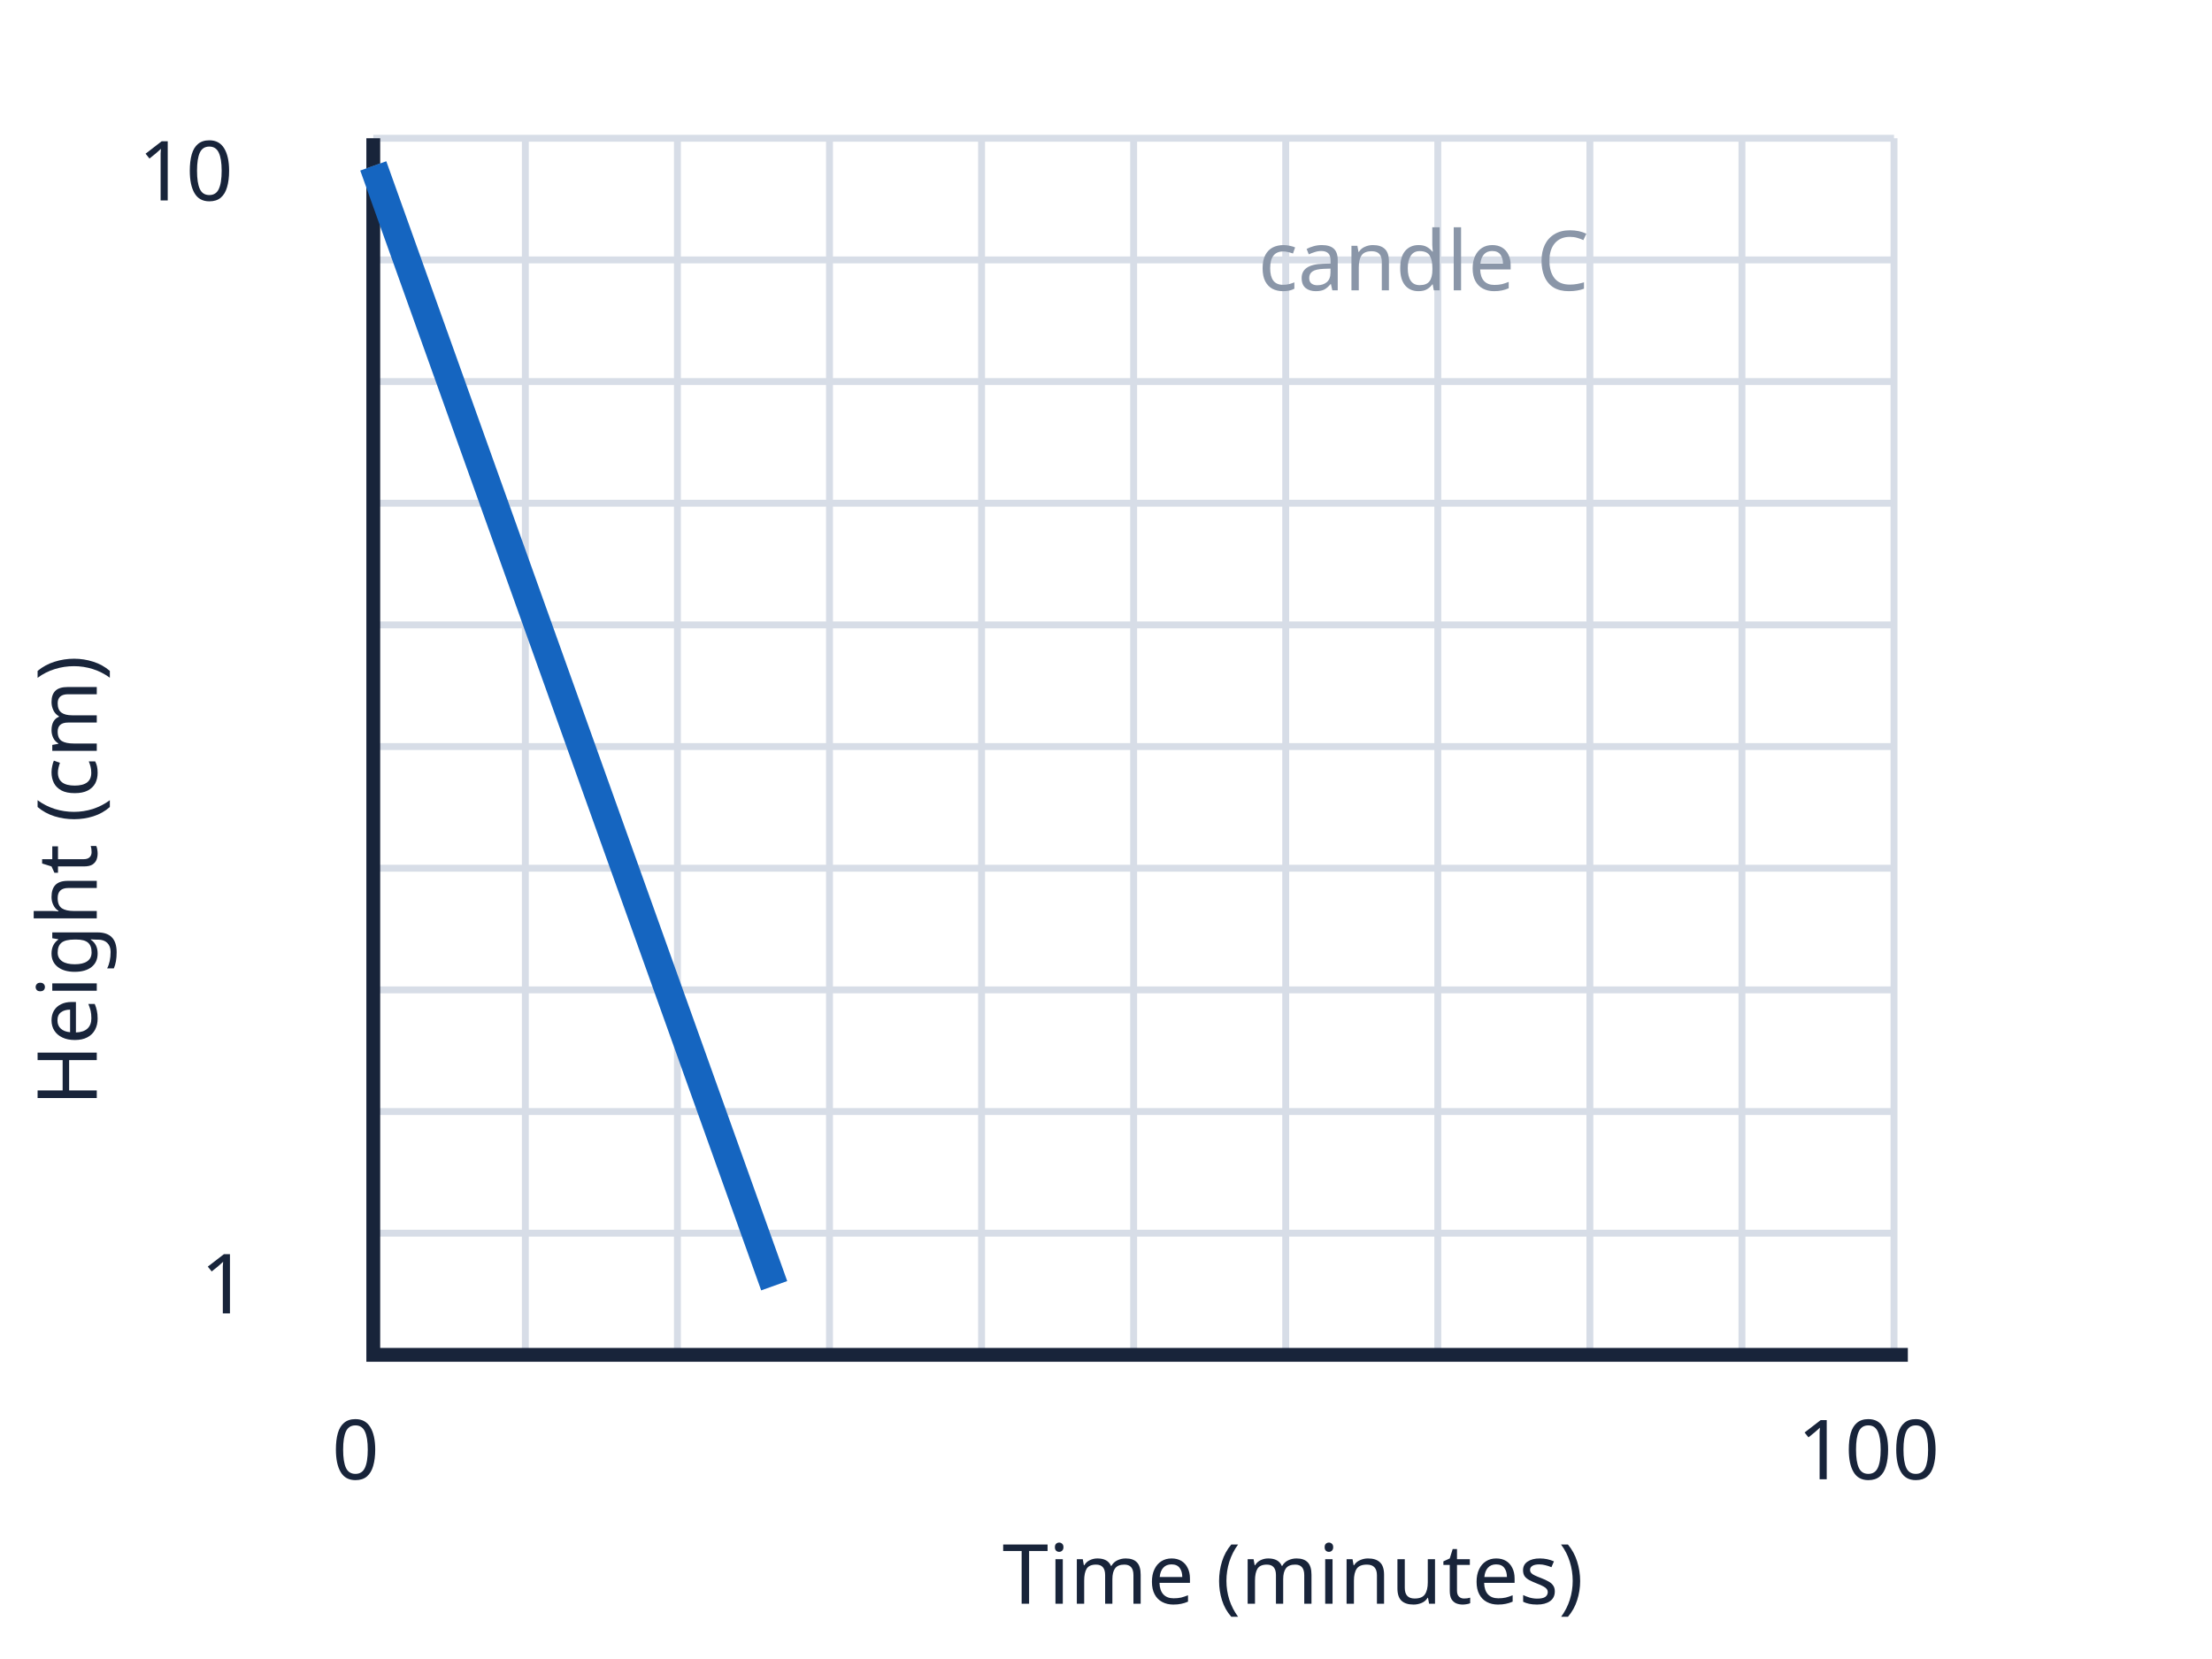
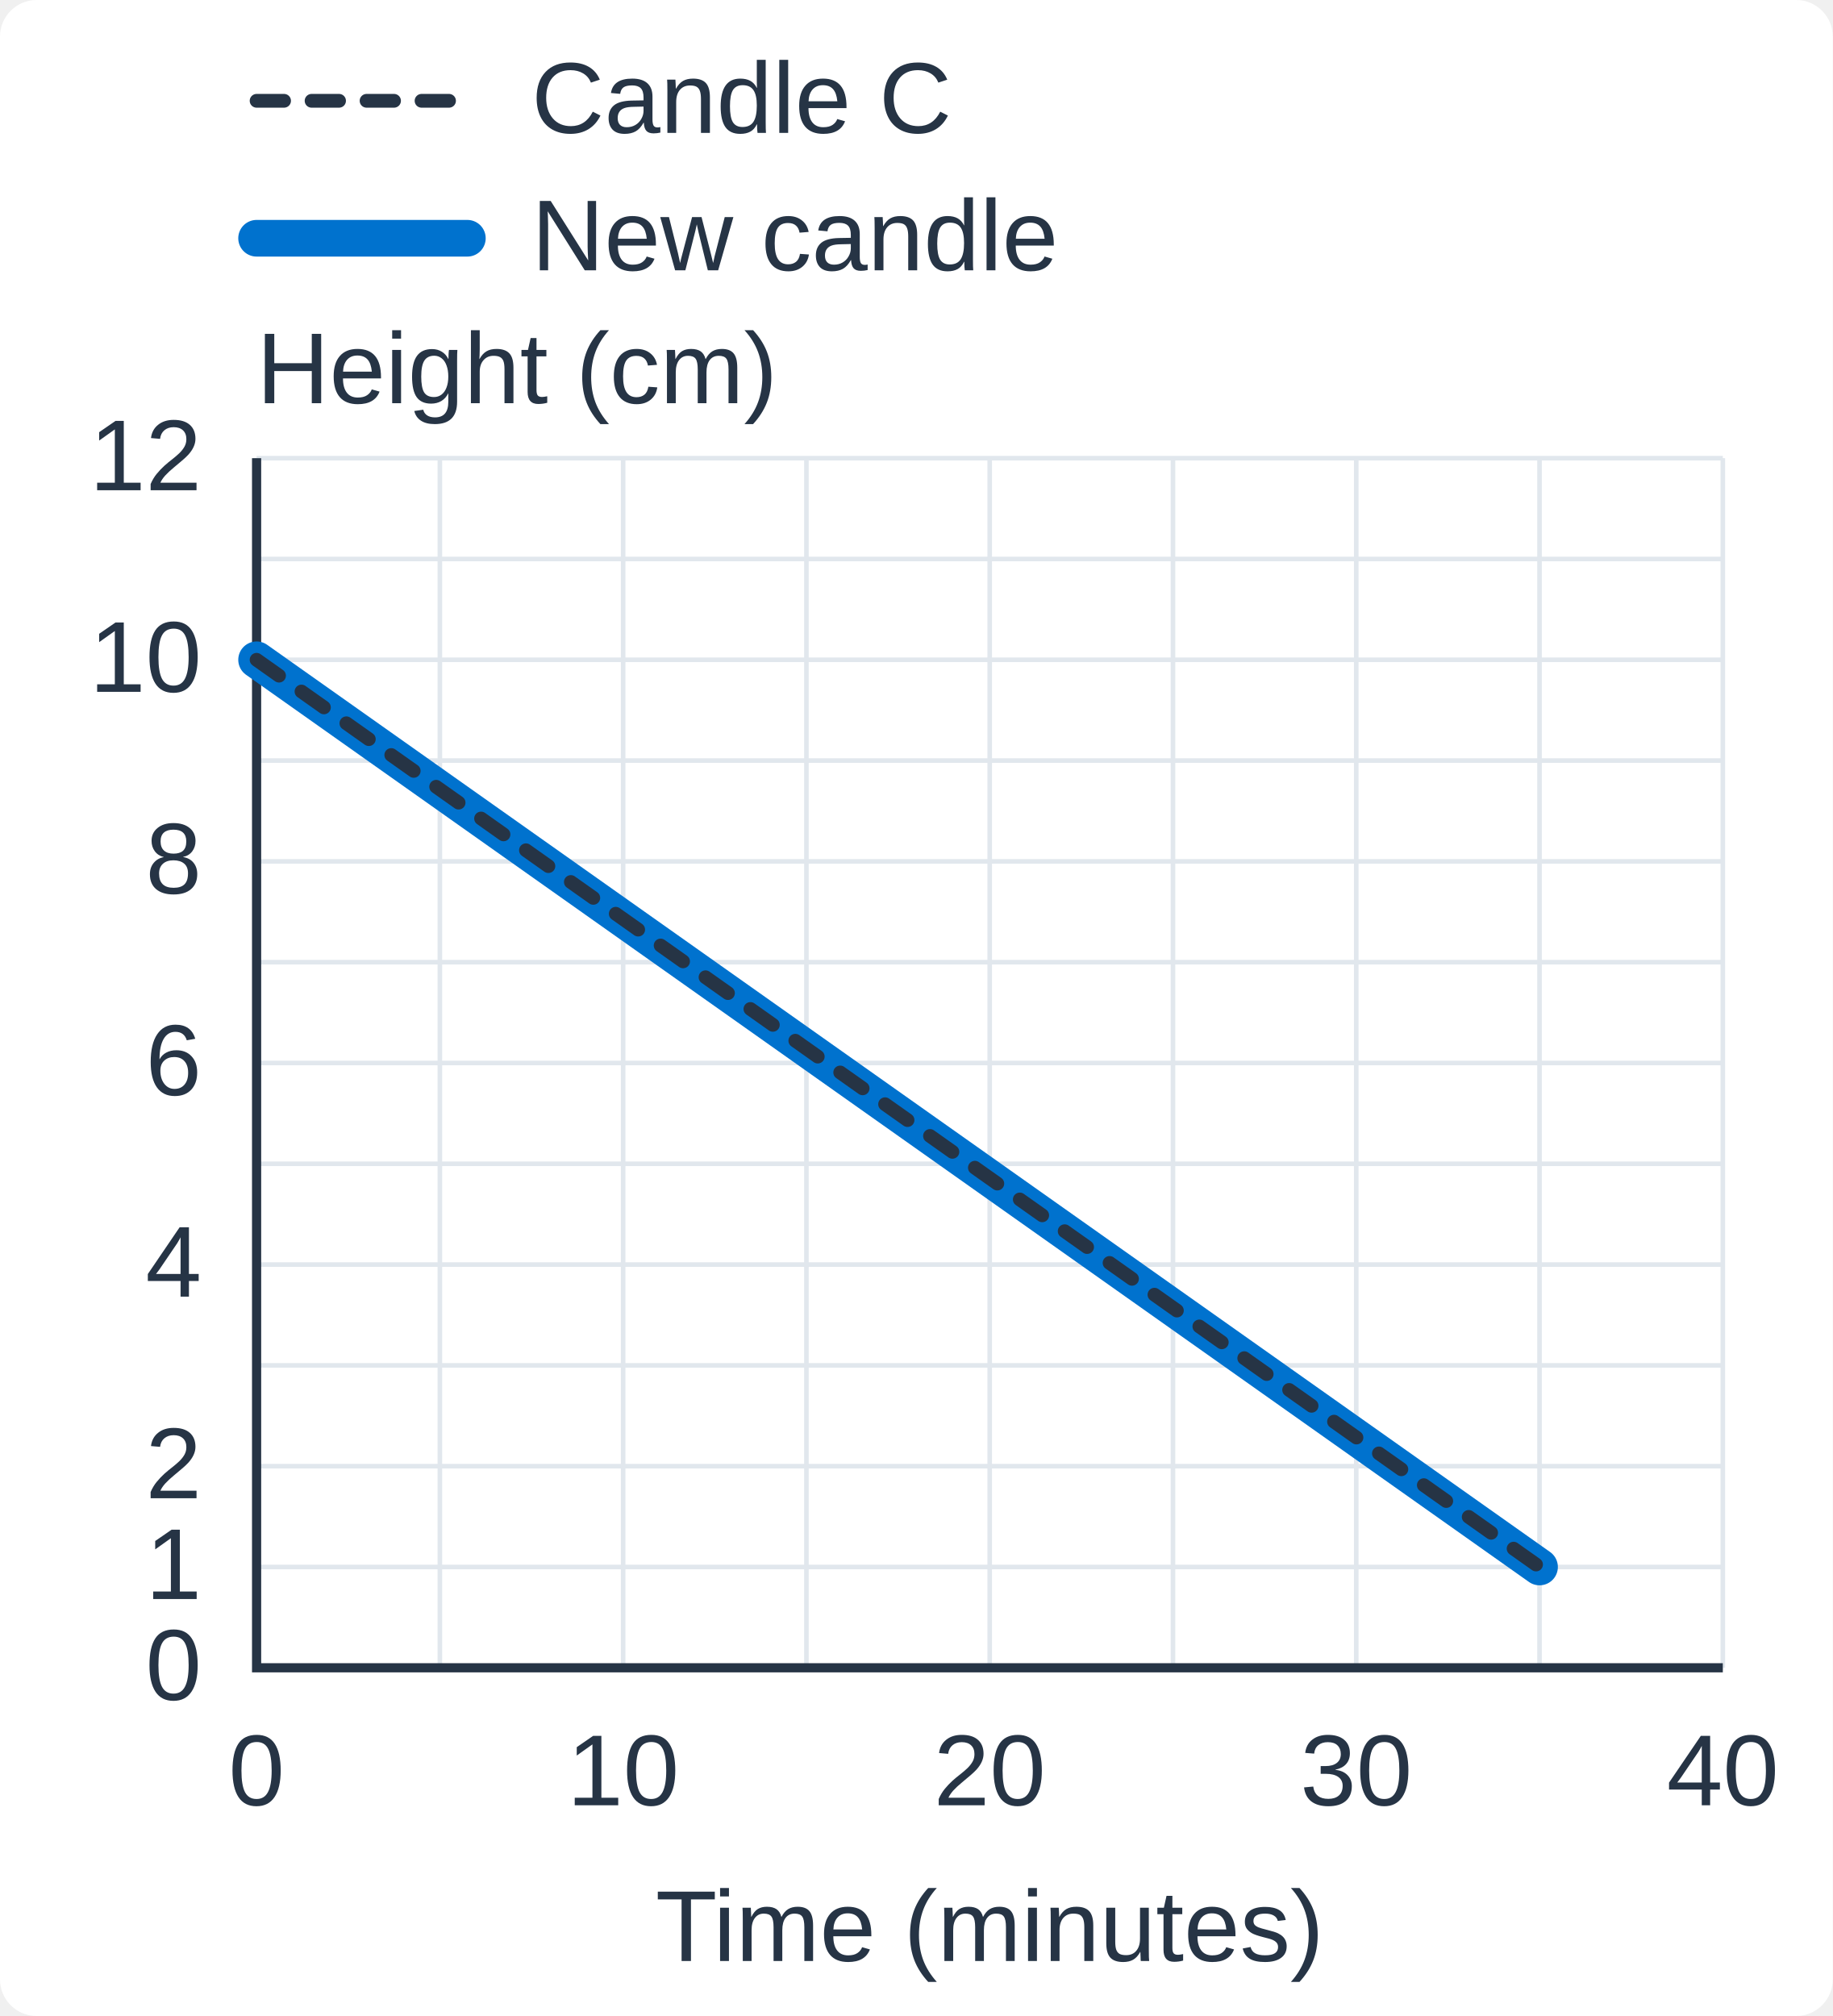
- <svg xmlns="http://www.w3.org/2000/svg" width="320" height="240" viewBox="0 0 320 240" role="img" aria-label="Same slope as candle C">
-   <rect width="320" height="240" fill="white" />
-   <g stroke="#d7dde7" stroke-width="1">
-     <line x1="54" y1="20" x2="54" y2="196" />
-     <line x1="76" y1="20" x2="76" y2="196" />
-     <line x1="98" y1="20" x2="98" y2="196" />
-     <line x1="120" y1="20" x2="120" y2="196" />
-     <line x1="142" y1="20" x2="142" y2="196" />
-     <line x1="164" y1="20" x2="164" y2="196" />
-     <line x1="186" y1="20" x2="186" y2="196" />
-     <line x1="208" y1="20" x2="208" y2="196" />
-     <line x1="230" y1="20" x2="230" y2="196" />
-     <line x1="252" y1="20" x2="252" y2="196" />
-     <line x1="274" y1="20" x2="274" y2="196" />
-     <line x1="54" y1="20" x2="274" y2="20" />
-     <line x1="54" y1="37.6" x2="274" y2="37.6" />
-     <line x1="54" y1="55.2" x2="274" y2="55.2" />
-     <line x1="54" y1="72.8" x2="274" y2="72.8" />
-     <line x1="54" y1="90.4" x2="274" y2="90.4" />
-     <line x1="54" y1="108" x2="274" y2="108" />
-     <line x1="54" y1="125.6" x2="274" y2="125.6" />
-     <line x1="54" y1="143.2" x2="274" y2="143.2" />
-     <line x1="54" y1="160.8" x2="274" y2="160.8" />
-     <line x1="54" y1="178.4" x2="274" y2="178.4" />
-     <line x1="54" y1="196" x2="274" y2="196" />
+ <svg xmlns="http://www.w3.org/2000/svg" width="400" height="440" viewBox="0 0 400 440" role="img" aria-labelledby="title desc">
+   <rect width="400" height="440" rx="8" fill="#fff" />
+   <g font-family="Arial, sans-serif" font-size="22" fill="#263445">
+     <path d="M56 22 H102" fill="none" stroke="#263445" stroke-width="3" stroke-dasharray="6 6" stroke-linecap="round" />
+     <text x="116" y="29">Candle C</text>
+     <path d="M56 52 H102" fill="none" stroke="#0072ce" stroke-width="8" stroke-linecap="round" />
+     <text x="116" y="59">New candle</text>
+     <text x="56" y="88">Height (cm)</text>
  </g>
-   <g stroke="#18243a" stroke-width="2" fill="none">
-     <path d="M54 20 V196 H276" />
-     <path d="M54 24 L112 186" stroke="#8a96a8" stroke-dasharray="6 5" />
-     <path d="M 54 24 L 112 186" stroke="#1565c0" stroke-width="4" />
+   <g stroke="#e1e7ed" stroke-width="1">
+     <path d="M56 100 V364" />
+     <path d="M96 100 V364" />
+     <path d="M136 100 V364" />
+     <path d="M176 100 V364" />
+     <path d="M216 100 V364" />
+     <path d="M256 100 V364" />
+     <path d="M296 100 V364" />
+     <path d="M336 100 V364" />
+     <path d="M376 100 V364" />
+     <path d="M56 364 H376" />
+     <path d="M56 342 H376" />
+     <path d="M56 320 H376" />
+     <path d="M56 298 H376" />
+     <path d="M56 276 H376" />
+     <path d="M56 254 H376" />
+     <path d="M56 232 H376" />
+     <path d="M56 210 H376" />
+     <path d="M56 188 H376" />
+     <path d="M56 166 H376" />
+     <path d="M56 144 H376" />
+     <path d="M56 122 H376" />
+     <path d="M56 100 H376" />
  </g>
-   <g fill="#18243a" font-family="system-ui, sans-serif" font-size="12">
-     <text x="20" y="29">10</text>
-     <text x="29" y="190">1</text>
-     <text x="48" y="214">0</text>
-     <text x="260" y="214">100</text>
-     <text x="145" y="232">Time (minutes)</text>
-     <text transform="translate(14 160) rotate(-90)">Height (cm)</text>
-     <text x="182" y="42" fill="#8a96a8">candle C</text>
+   <path d="M56 100 V364 H376" fill="none" stroke="#263445" stroke-width="2" />
+   <g fill="#263445" font-family="Arial, sans-serif" font-size="22" text-anchor="end">
+     <text x="44" y="371">0</text>
+     <text x="44" y="349">1</text>
+     <text x="44" y="327">2</text>
+     <text x="44" y="283">4</text>
+     <text x="44" y="239">6</text>
+     <text x="44" y="195">8</text>
+     <text x="44" y="151">10</text>
+     <text x="44" y="107">12</text>
  </g>
+   <g fill="#263445" font-family="Arial, sans-serif" font-size="22" text-anchor="middle">
+     <text x="56" y="394">0</text>
+     <text x="136" y="394">10</text>
+     <text x="216" y="394">20</text>
+     <text x="296" y="394">30</text>
+     <text x="376" y="394">40</text>
+     <text x="216" y="428">Time (minutes)</text>
+   </g>
+   <path d="M56 144 L336 342" fill="none" stroke="#0072ce" stroke-width="8" stroke-linecap="round" stroke-linejoin="round" />
+   <path d="M56 144 L336 342" fill="none" stroke="#263445" stroke-width="3" stroke-dasharray="6 6" stroke-linecap="round" />
</svg>
